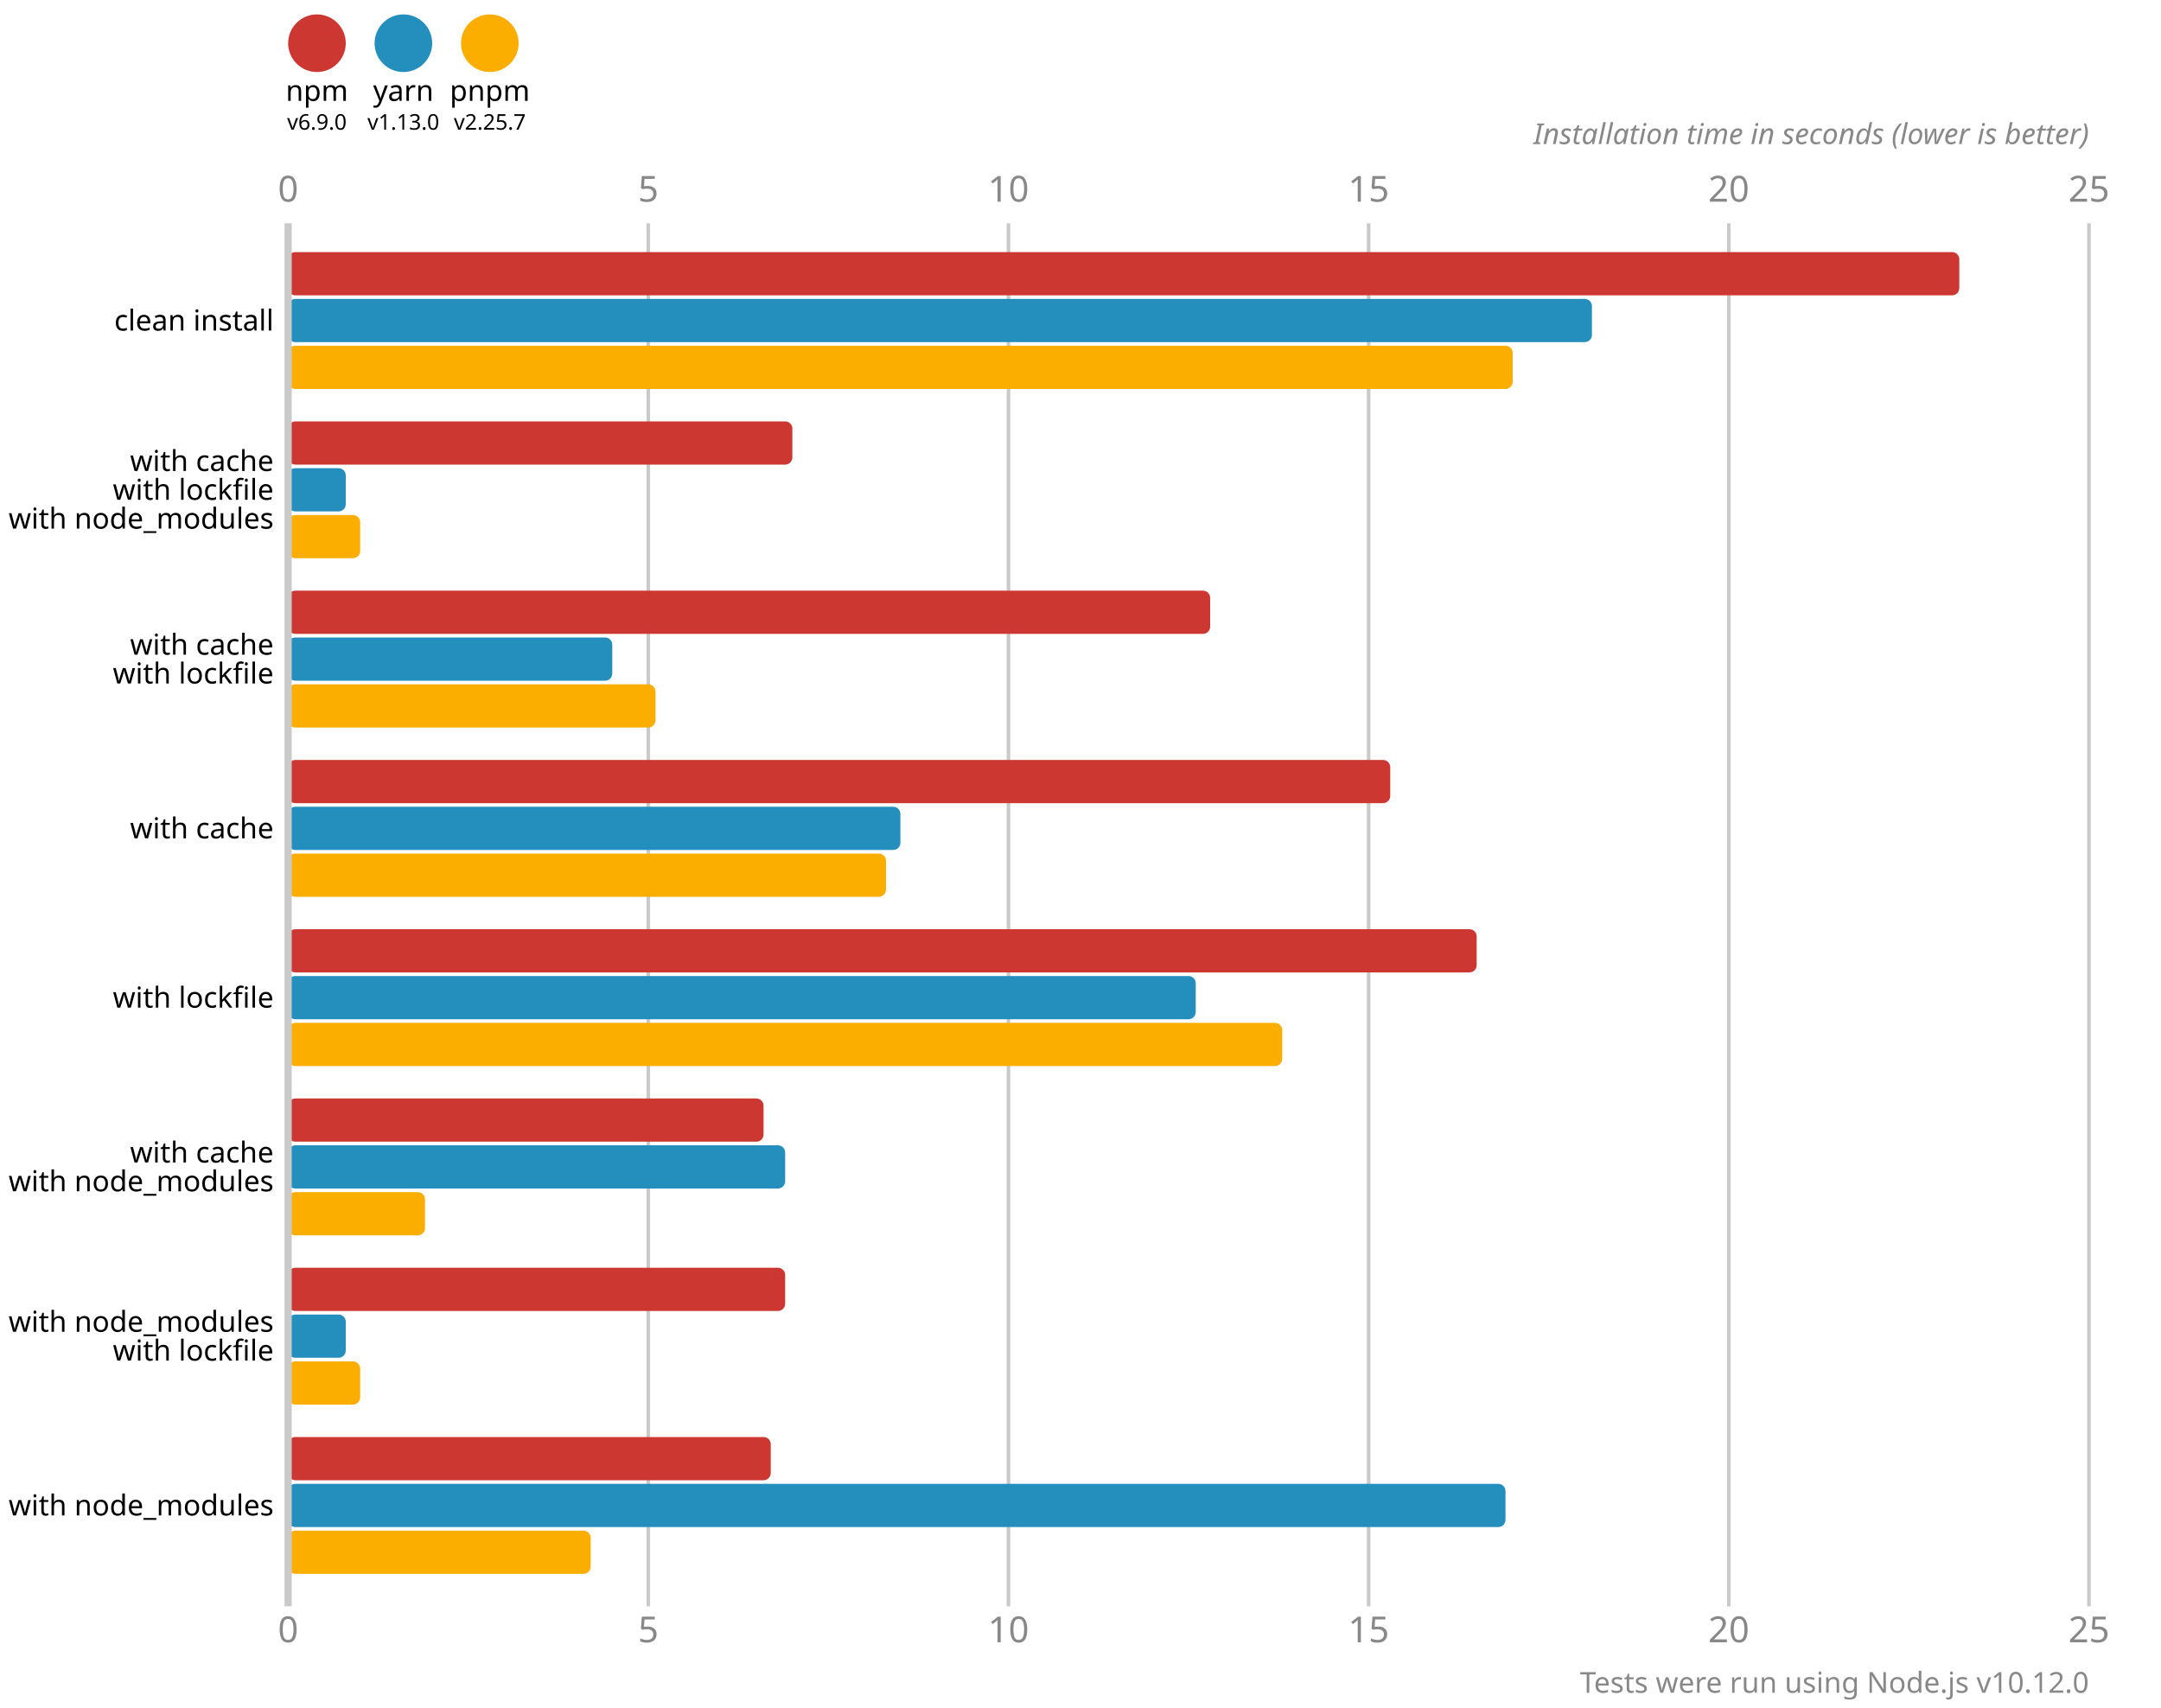
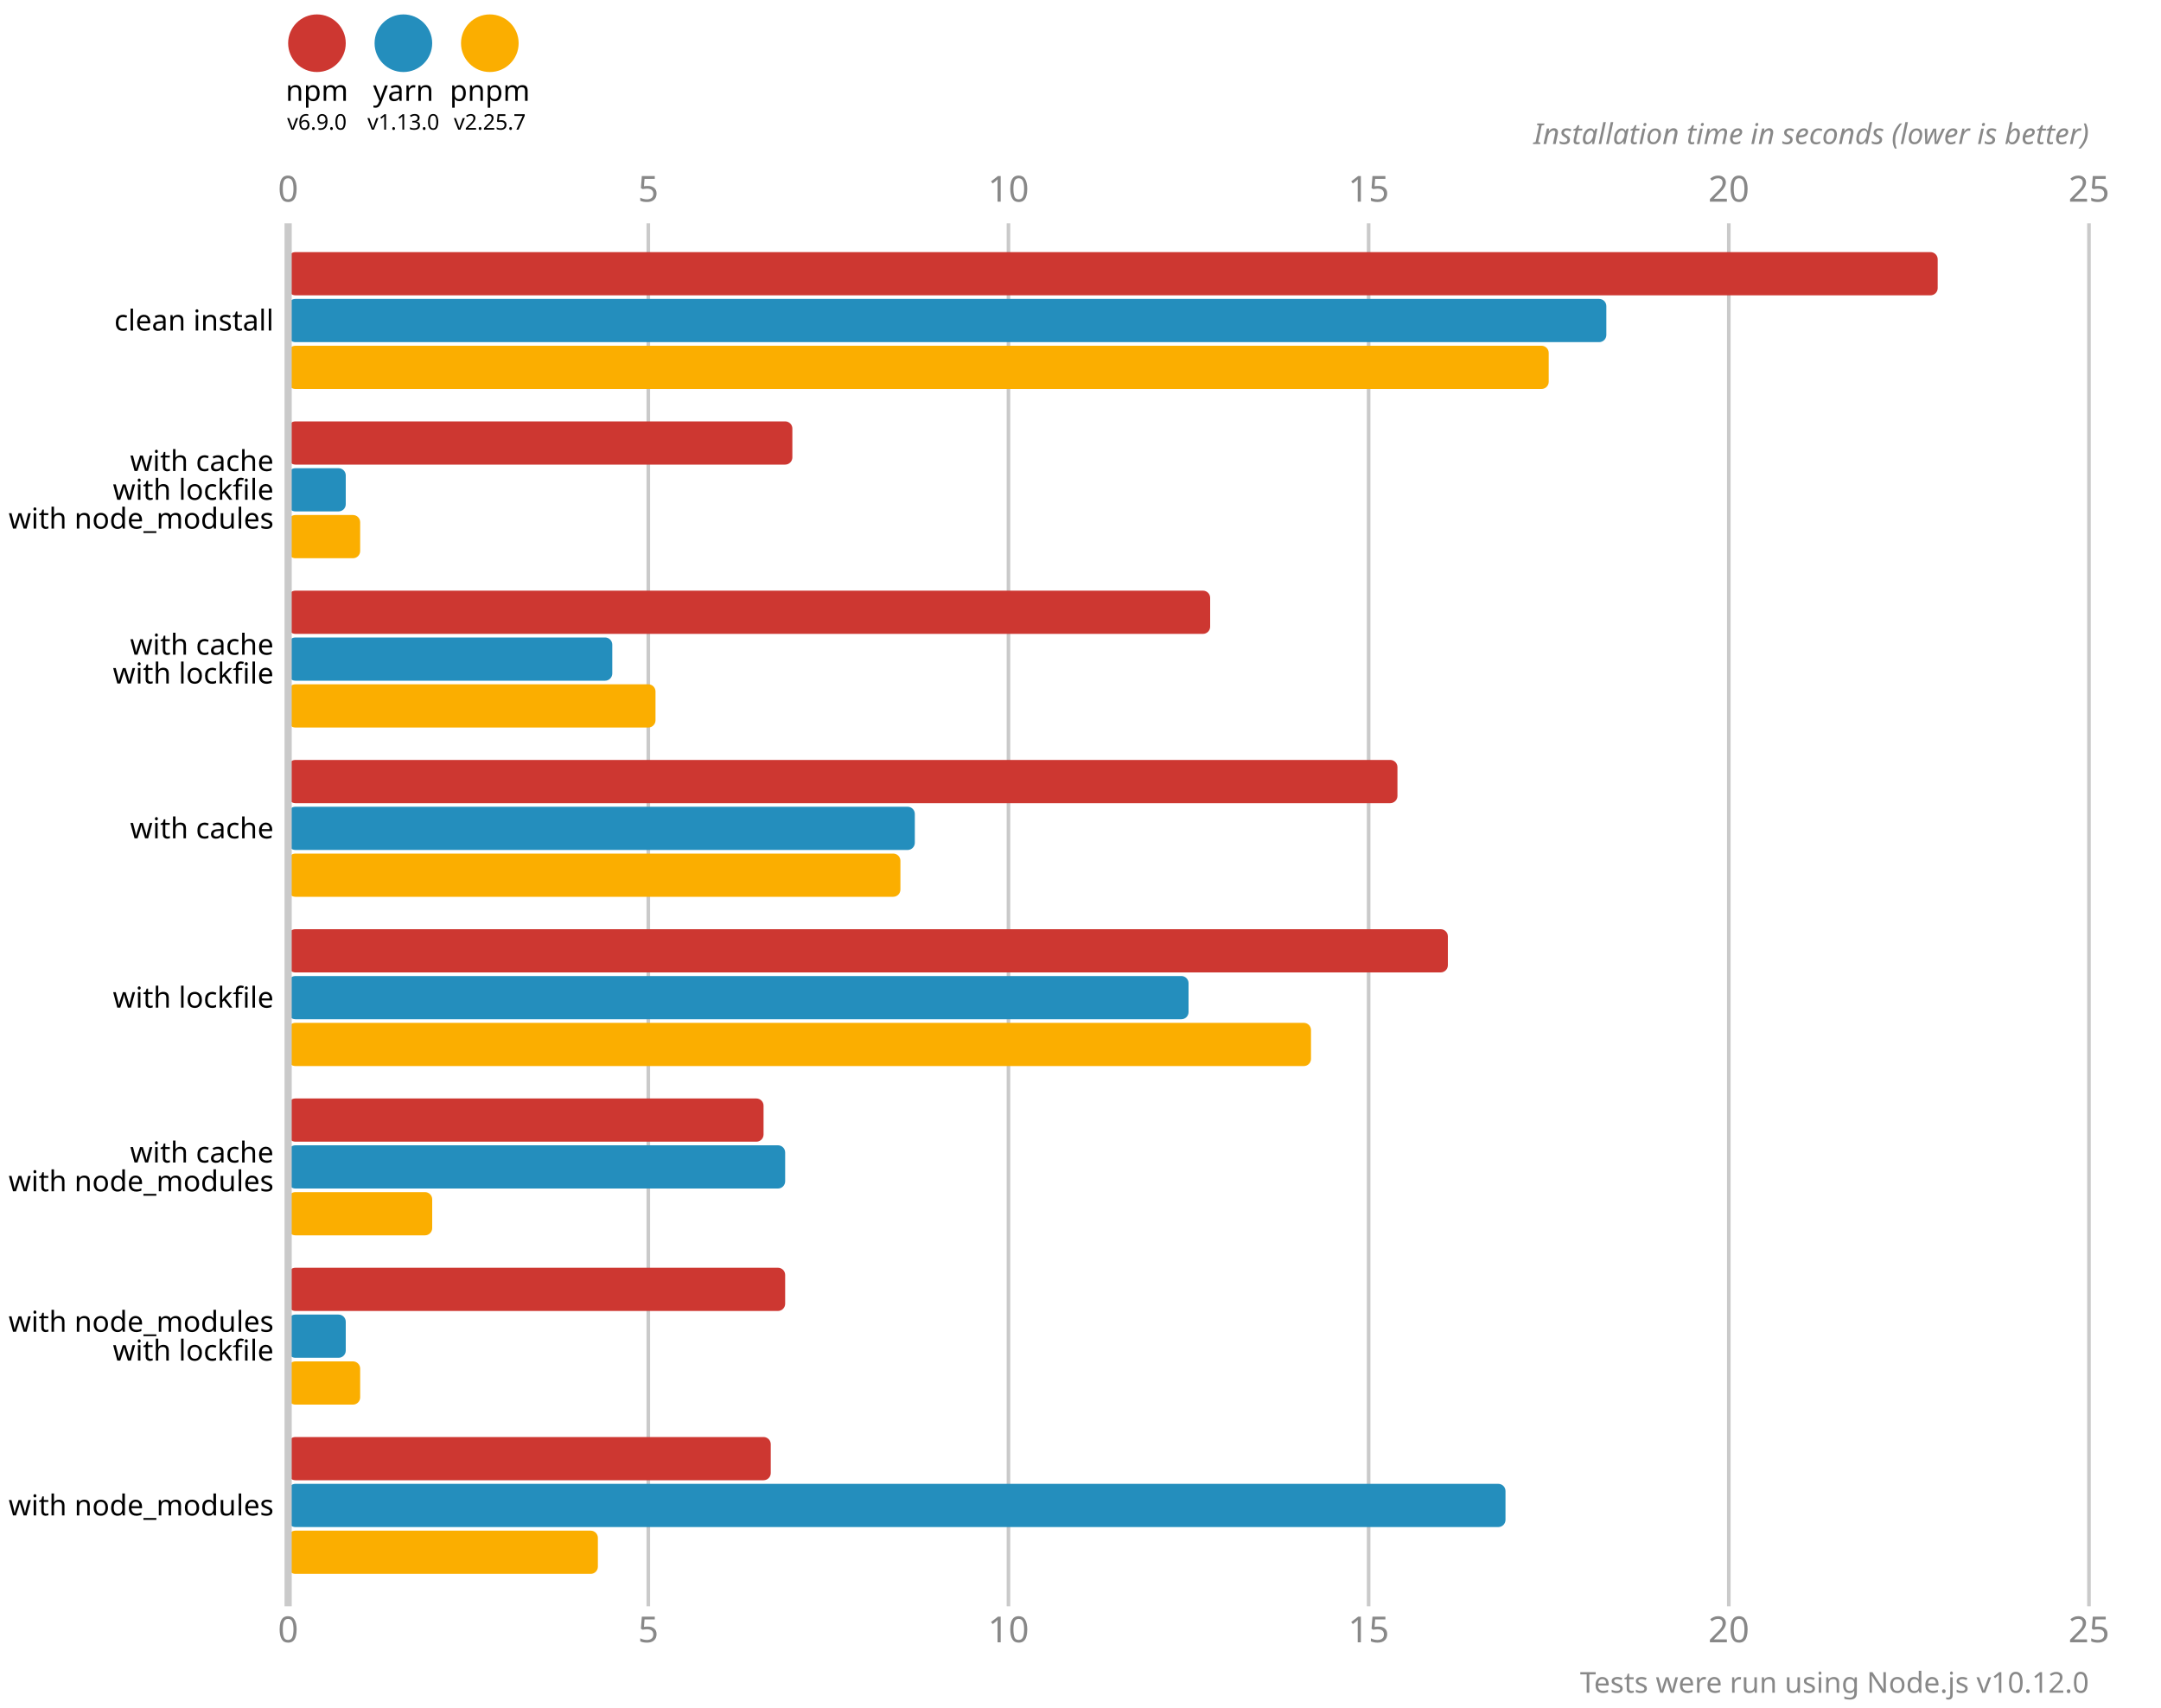
<svg xmlns="http://www.w3.org/2000/svg" version="1.1" viewBox="0 0 300 237">
  <style>
    .font { font-family: sans-serif; }
    .s3 { font-size: 3px; }
    .s4 { font-size: 4px; }
    .s5 { font-size: 5px; }
    .line { stroke: #cacaca; }
    .width { stroke-width: 0.5; }
    .text { fill: #888; }
  </style>
  <circle cx="44" cy="6" r="4" fill="#cd3731" />
  <text x="44" y="14" class="font s4" text-anchor="middle">npm</text>
  <text x="44" y="18" class="font s3" text-anchor="middle">v6.9.0</text>
  <circle cx="56" cy="6" r="4" fill="#248ebd" />
  <text x="56" y="14" class="font s4" text-anchor="middle">yarn</text>
  <text x="56" y="18" class="font s3" text-anchor="middle">v1.13.0</text>
  <circle cx="68" cy="6" r="4" fill="#fbae00" />
  <text x="68" y="14" class="font s4" text-anchor="middle">pnpm</text>
  <text x="68" y="18" class="font s3" text-anchor="middle">v2.25.7</text>
  <text x="40" y="28" class="font s5 text" text-anchor="middle">0</text>
  <text x="40" y="228" class="font s5 text" text-anchor="middle">0</text>
  <line x1="90" y1="31" x2="90" y2="223" class="line width" />
  <text x="90" y="28" class="font s5 text" text-anchor="middle">5</text>
  <text x="90" y="228" class="font s5 text" text-anchor="middle">5</text>
  <line x1="140" y1="31" x2="140" y2="223" class="line width" />
  <text x="140" y="28" class="font s5 text" text-anchor="middle">10</text>
  <text x="140" y="228" class="font s5 text" text-anchor="middle">10</text>
  <line x1="190" y1="31" x2="190" y2="223" class="line width" />
  <text x="190" y="28" class="font s5 text" text-anchor="middle">15</text>
  <text x="190" y="228" class="font s5 text" text-anchor="middle">15</text>
  <line x1="240" y1="31" x2="240" y2="223" class="line width" />
  <text x="240" y="28" class="font s5 text" text-anchor="middle">20</text>
  <text x="240" y="228" class="font s5 text" text-anchor="middle">20</text>
  <line x1="290" y1="31" x2="290" y2="223" class="line width" />
  <text x="290" y="28" class="font s5 text" text-anchor="middle">25</text>
  <text x="290" y="228" class="font s5 text" text-anchor="middle">25</text>
  <text x="290" y="20" class="font s4 text" font-style="italic" text-anchor="end">Installation time in seconds (lower is better)</text>
-   <rect x="40" y="35" width="232" height="6" fill="#cd3731" rx="1" ry="1" />
-   <rect x="40" y="41.5" width="181" height="6" fill="#248ebd" rx="1" ry="1" />
-   <rect x="40" y="48" width="170" height="6" fill="#fbae00" rx="1" ry="1" />
+   <rect x="40" y="35" width="229" height="6" fill="#cd3731" rx="1" ry="1" />
+   <rect x="40" y="41.5" width="183" height="6" fill="#248ebd" rx="1" ry="1" />
+   <rect x="40" y="48" width="175" height="6" fill="#fbae00" rx="1" ry="1" />
  <rect x="40" y="58.5" width="70" height="6" fill="#cd3731" rx="1" ry="1" />
  <rect x="40" y="65" width="8" height="6" fill="#248ebd" rx="1" ry="1" />
  <rect x="40" y="71.5" width="10" height="6" fill="#fbae00" rx="1" ry="1" />
  <rect x="40" y="82" width="128" height="6" fill="#cd3731" rx="1" ry="1" />
  <rect x="40" y="88.5" width="45" height="6" fill="#248ebd" rx="1" ry="1" />
  <rect x="40" y="95" width="51" height="6" fill="#fbae00" rx="1" ry="1" />
-   <rect x="40" y="105.5" width="153" height="6" fill="#cd3731" rx="1" ry="1" />
-   <rect x="40" y="112" width="85" height="6" fill="#248ebd" rx="1" ry="1" />
-   <rect x="40" y="118.5" width="83" height="6" fill="#fbae00" rx="1" ry="1" />
-   <rect x="40" y="129" width="165" height="6" fill="#cd3731" rx="1" ry="1" />
-   <rect x="40" y="135.5" width="126" height="6" fill="#248ebd" rx="1" ry="1" />
-   <rect x="40" y="142" width="138" height="6" fill="#fbae00" rx="1" ry="1" />
+   <rect x="40" y="105.5" width="154" height="6" fill="#cd3731" rx="1" ry="1" />
+   <rect x="40" y="112" width="87" height="6" fill="#248ebd" rx="1" ry="1" />
+   <rect x="40" y="118.5" width="85" height="6" fill="#fbae00" rx="1" ry="1" />
+   <rect x="40" y="129" width="161" height="6" fill="#cd3731" rx="1" ry="1" />
+   <rect x="40" y="135.5" width="125" height="6" fill="#248ebd" rx="1" ry="1" />
+   <rect x="40" y="142" width="142" height="6" fill="#fbae00" rx="1" ry="1" />
  <rect x="40" y="152.5" width="66" height="6" fill="#cd3731" rx="1" ry="1" />
  <rect x="40" y="159" width="69" height="6" fill="#248ebd" rx="1" ry="1" />
-   <rect x="40" y="165.5" width="19" height="6" fill="#fbae00" rx="1" ry="1" />
+   <rect x="40" y="165.5" width="20" height="6" fill="#fbae00" rx="1" ry="1" />
  <rect x="40" y="176" width="69" height="6" fill="#cd3731" rx="1" ry="1" />
  <rect x="40" y="182.5" width="8" height="6" fill="#248ebd" rx="1" ry="1" />
  <rect x="40" y="189" width="10" height="6" fill="#fbae00" rx="1" ry="1" />
  <rect x="40" y="199.5" width="67" height="6" fill="#cd3731" rx="1" ry="1" />
  <rect x="40" y="206" width="169" height="6" fill="#248ebd" rx="1" ry="1" />
-   <rect x="40" y="212.5" width="42" height="6" fill="#fbae00" rx="1" ry="1" />
+   <rect x="40" y="212.5" width="43" height="6" fill="#fbae00" rx="1" ry="1" />
  <line x1="40" y1="31" x2="40" y2="223" class="line" />
  <text x="38" y="44.5" class="font s4" dominant-baseline="middle" text-anchor="end">clean install</text>
  <text x="38" y="64" class="font s4" dominant-baseline="middle" text-anchor="end">with cache</text>
  <text x="38" y="68" class="font s4" dominant-baseline="middle" text-anchor="end">with lockfile</text>
  <text x="38" y="72" class="font s4" dominant-baseline="middle" text-anchor="end">with node_modules</text>
  <text x="38" y="89.5" class="font s4" dominant-baseline="middle" text-anchor="end">with cache</text>
  <text x="38" y="93.5" class="font s4" dominant-baseline="middle" text-anchor="end">with lockfile</text>
  <text x="38" y="115" class="font s4" dominant-baseline="middle" text-anchor="end">with cache</text>
  <text x="38" y="138.5" class="font s4" dominant-baseline="middle" text-anchor="end">with lockfile</text>
  <text x="38" y="160" class="font s4" dominant-baseline="middle" text-anchor="end">with cache</text>
  <text x="38" y="164" class="font s4" dominant-baseline="middle" text-anchor="end">with node_modules</text>
  <text x="38" y="183.5" class="font s4" dominant-baseline="middle" text-anchor="end">with node_modules</text>
  <text x="38" y="187.5" class="font s4" dominant-baseline="middle" text-anchor="end">with lockfile</text>
  <text x="38" y="209" class="font s4" dominant-baseline="middle" text-anchor="end">with node_modules</text>
  <text x="290" y="235" class="font s4 text" text-anchor="end">Tests were run using Node.js v10.12.0</text>
</svg>
